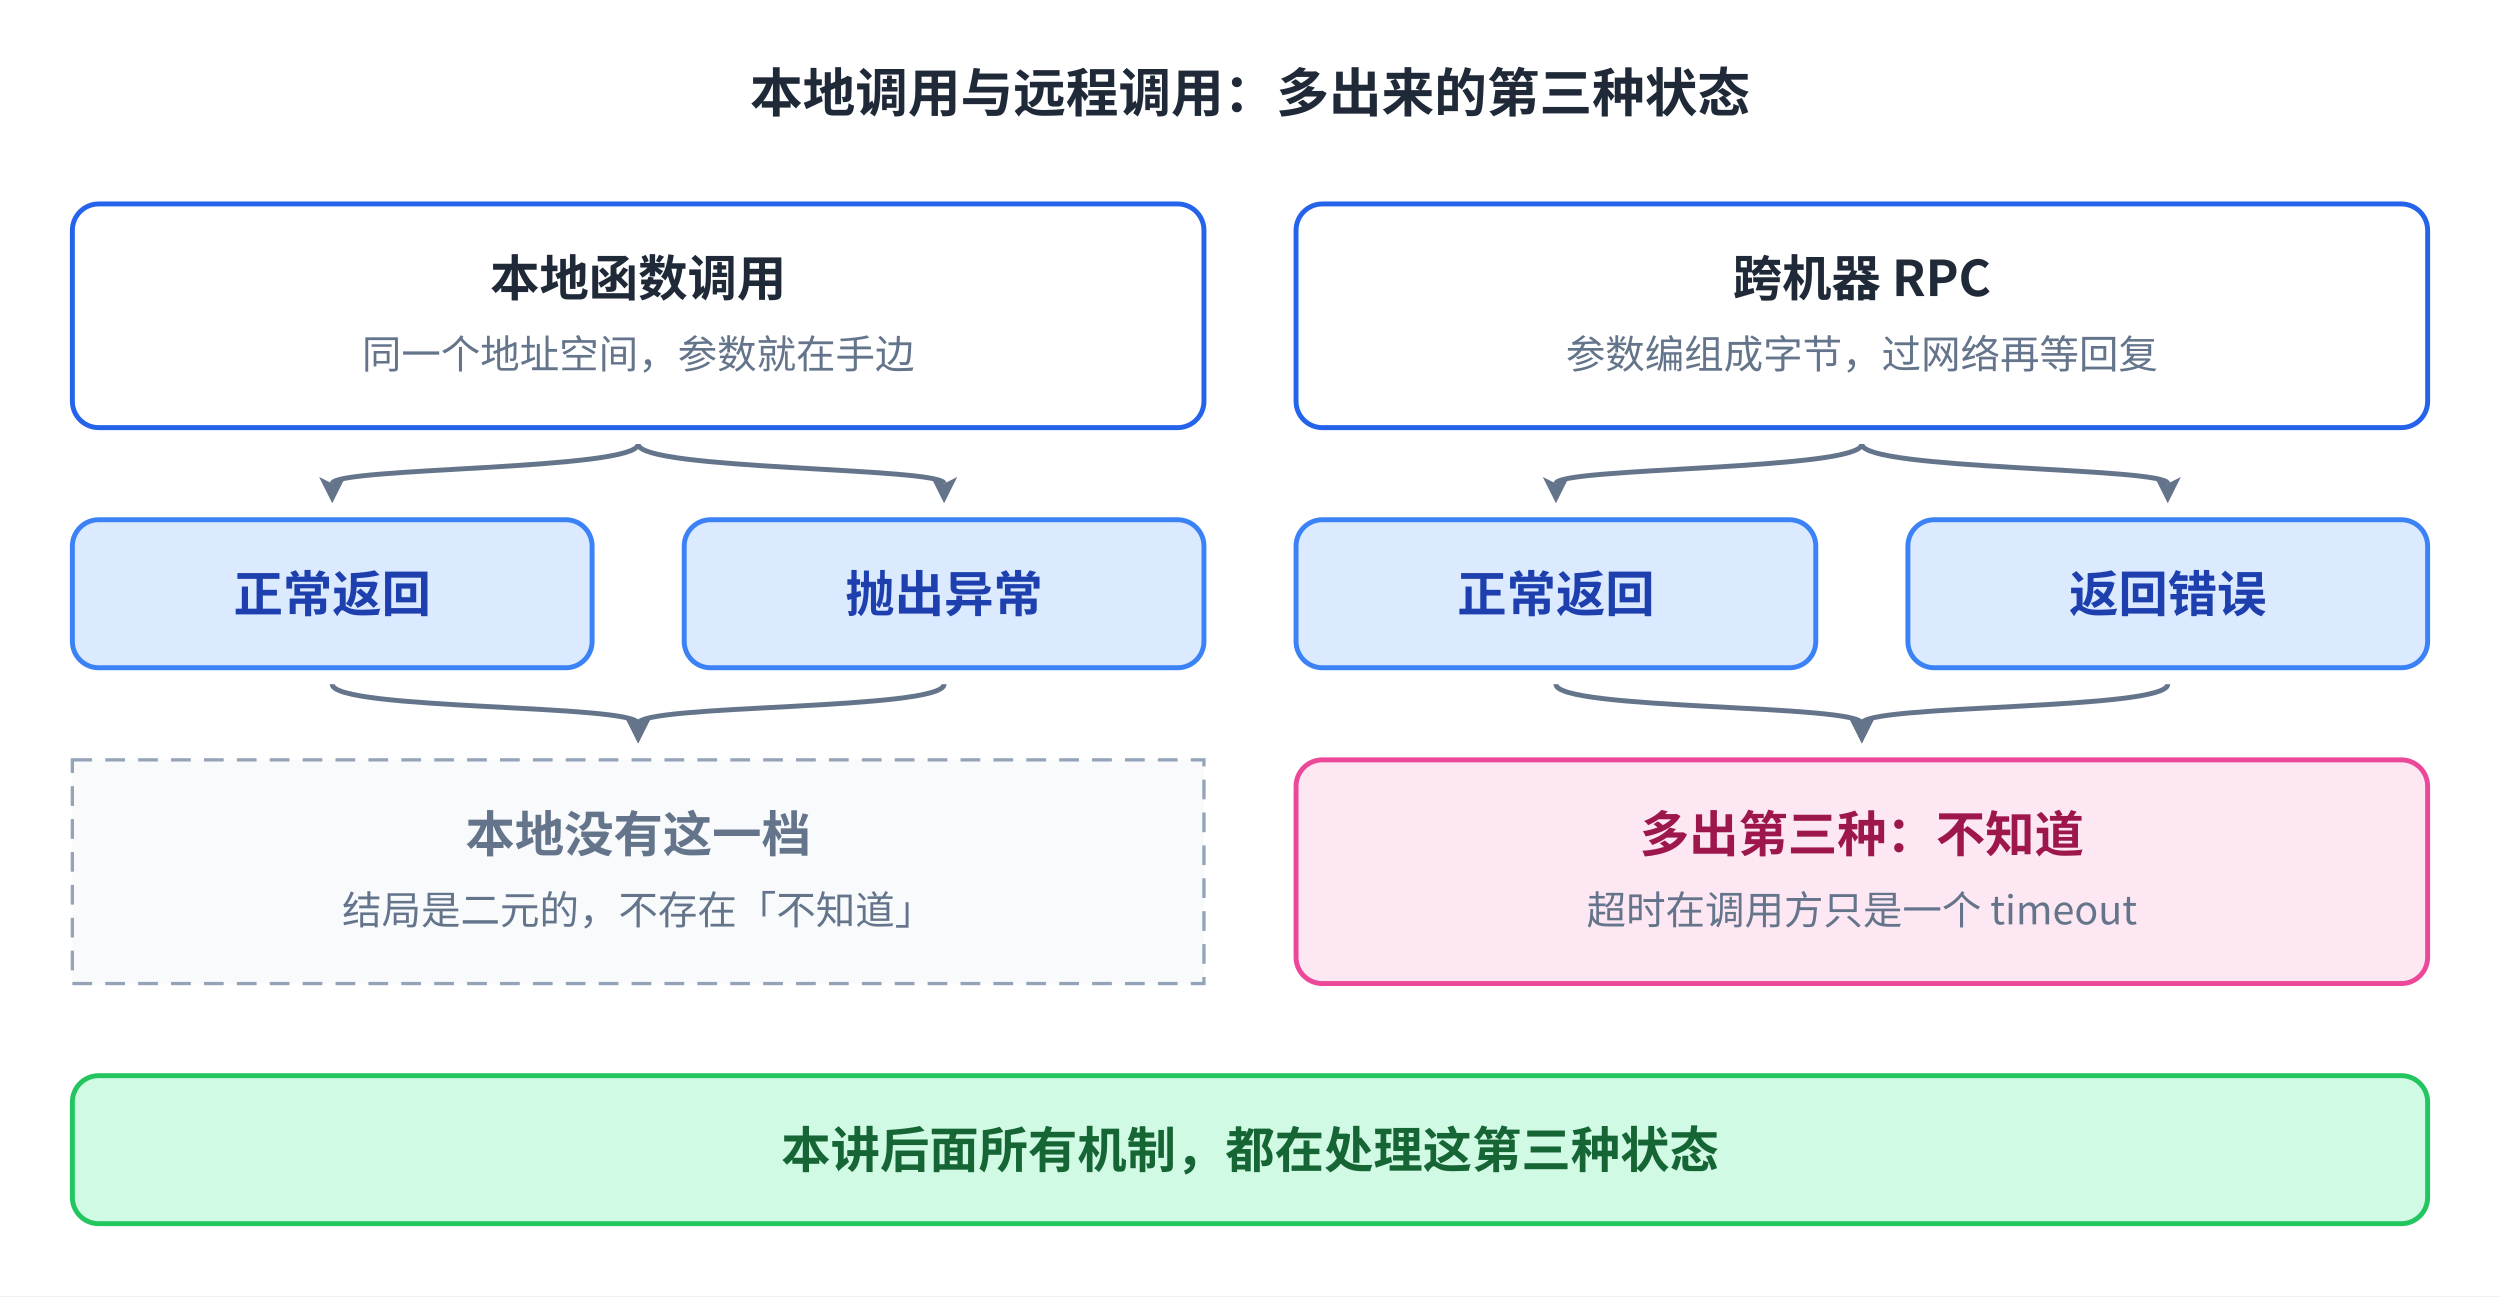
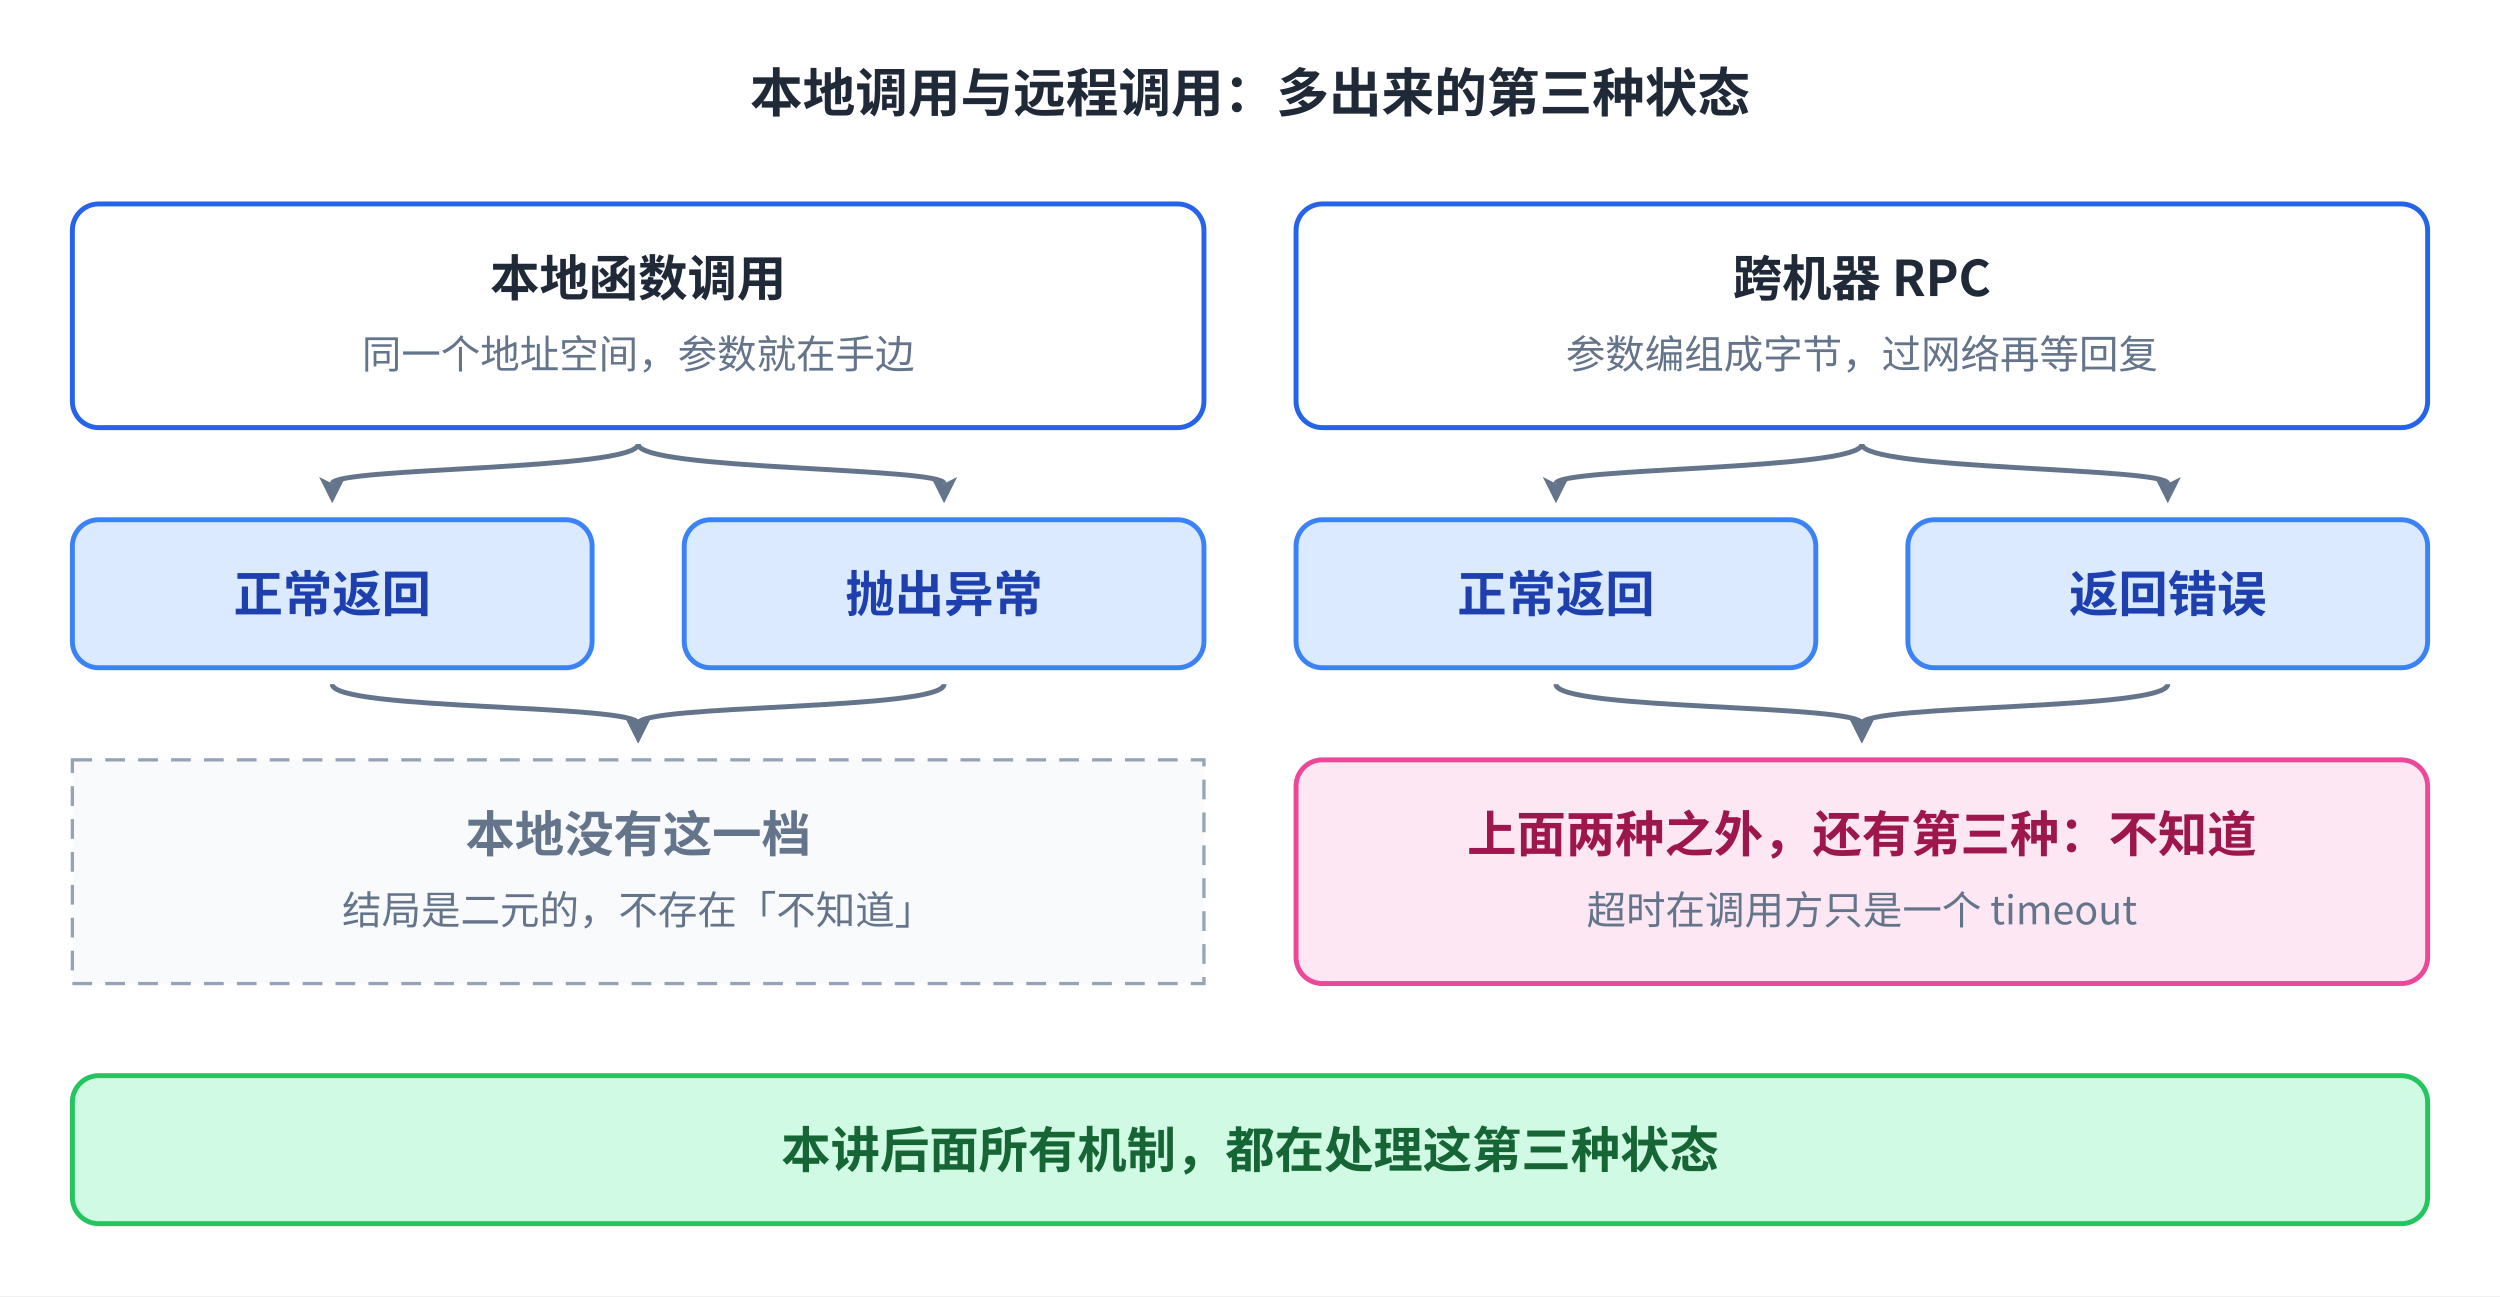
<svg xmlns="http://www.w3.org/2000/svg" viewBox="0 0 760 394" width="760" height="394" role="img" aria-labelledby="rpc-and-threads-1-title rpc-and-threads-1-desc">
  <defs>
    <style>
      text { font-family: 'PingFang SC', 'Microsoft YaHei', 'Noto Sans CJK SC', system-ui, sans-serif; }
    </style>
    <marker id="arrow" markerWidth="8" markerHeight="8" refX="2" refY="4" orient="auto" markerUnits="userSpaceOnUse">
      <path d="M0,0 L8,4 L0,8 L2,4 z" fill="#64748b" />
    </marker>
  </defs>
  <rect x="0" y="0" width="760" height="394" fill="#ffffff" />
  <text x="380" y="34" font-size="16" font-weight="600" fill="#1f2937" text-anchor="middle">本地调用与远程调用：多出来的第三种状态</text>
  <rect x="22" y="62" width="344" height="68" rx="8" fill="#ffffff" stroke="#2563eb" stroke-width="1.5" />
  <text x="194" y="90" font-size="15" font-weight="600" fill="#1f2937" text-anchor="middle">本地函数调用</text>
  <text x="194" y="112" font-size="12" fill="#64748b" text-anchor="middle">同一个地址空间，参数就在手边</text>
  <rect x="394" y="62" width="344" height="68" rx="8" fill="#ffffff" stroke="#2563eb" stroke-width="1.5" />
  <text x="566" y="90" font-size="15" font-weight="600" fill="#1f2937" text-anchor="middle">跨机器 RPC</text>
  <text x="566" y="112" font-size="12" fill="#64748b" text-anchor="middle">参数编组成字节，过网络再等回复</text>
  <path d="M194,135 C 194,143 101,142 101,147" fill="none" stroke="#64748b" stroke-width="1.5" marker-end="url(#arrow)" />
  <path d="M194,135 C 194,143 287,142 287,147" fill="none" stroke="#64748b" stroke-width="1.5" marker-end="url(#arrow)" />
  <path d="M566,135 C 566,143 473,142 473,147" fill="none" stroke="#64748b" stroke-width="1.5" marker-end="url(#arrow)" />
  <path d="M566,135 C 566,143 659,142 659,147" fill="none" stroke="#64748b" stroke-width="1.5" marker-end="url(#arrow)" />
  <rect x="22" y="158" width="158" height="45" rx="8" fill="#dbeafe" stroke="#3b82f6" stroke-width="1.5" />
  <text x="101" y="186" font-size="15" font-weight="600" fill="#1e40af" text-anchor="middle">正常返回</text>
  <rect x="208" y="158" width="158" height="45" rx="8" fill="#dbeafe" stroke="#3b82f6" stroke-width="1.5" />
  <text x="287" y="186" font-size="15" font-weight="600" fill="#1e40af" text-anchor="middle">抛出异常</text>
  <rect x="394" y="158" width="158" height="45" rx="8" fill="#dbeafe" stroke="#3b82f6" stroke-width="1.5" />
  <text x="473" y="186" font-size="15" font-weight="600" fill="#1e40af" text-anchor="middle">正常返回</text>
  <rect x="580" y="158" width="158" height="45" rx="8" fill="#dbeafe" stroke="#3b82f6" stroke-width="1.5" />
  <text x="659" y="186" font-size="15" font-weight="600" fill="#1e40af" text-anchor="middle">返回错误</text>
  <path d="M101,208 C 101,216 194,214 194,220" fill="none" stroke="#64748b" stroke-width="1.5" marker-end="url(#arrow)" />
  <path d="M287,208 C 287,216 194,214 194,220" fill="none" stroke="#64748b" stroke-width="1.5" marker-end="url(#arrow)" />
  <path d="M473,208 C 473,216 566,214 566,220" fill="none" stroke="#64748b" stroke-width="1.5" marker-end="url(#arrow)" />
  <path d="M659,208 C 659,216 566,214 566,220" fill="none" stroke="#64748b" stroke-width="1.5" marker-end="url(#arrow)" />
  <rect x="22" y="231" width="344" height="68" fill="#f8fafc" stroke="#94a3b8" stroke-dasharray="6,4" />
  <text x="194" y="259" font-size="15" font-weight="600" fill="#64748b" text-anchor="middle">本地没有这一档</text>
  <text x="194" y="281" font-size="12" fill="#64748b" text-anchor="middle">结局是二元的，不存在「不知道」</text>
  <rect x="394" y="231" width="344" height="68" rx="8" fill="#fce7f3" stroke="#ec4899" stroke-width="1.5" />
-   <text x="566" y="259" font-size="15" font-weight="600" fill="#9d174d" text-anchor="middle">多出第三种：不知道</text>
+   <text x="566" y="259" font-size="15" font-weight="600" fill="#9d174d" text-anchor="middle">上面两种之外，还有第三种：不知道</text>
  <text x="566" y="281" font-size="12" fill="#64748b" text-anchor="middle">超时在调用方只是一个 timeout</text>
  <rect x="22" y="327" width="716" height="45" rx="8" fill="#d1fae5" stroke="#22c55e" stroke-width="1.5" />
  <text x="380" y="355" font-size="15" font-weight="600" fill="#166534" text-anchor="middle">本讲后面所有机制，都在处理这第三种状态</text>
</svg>
